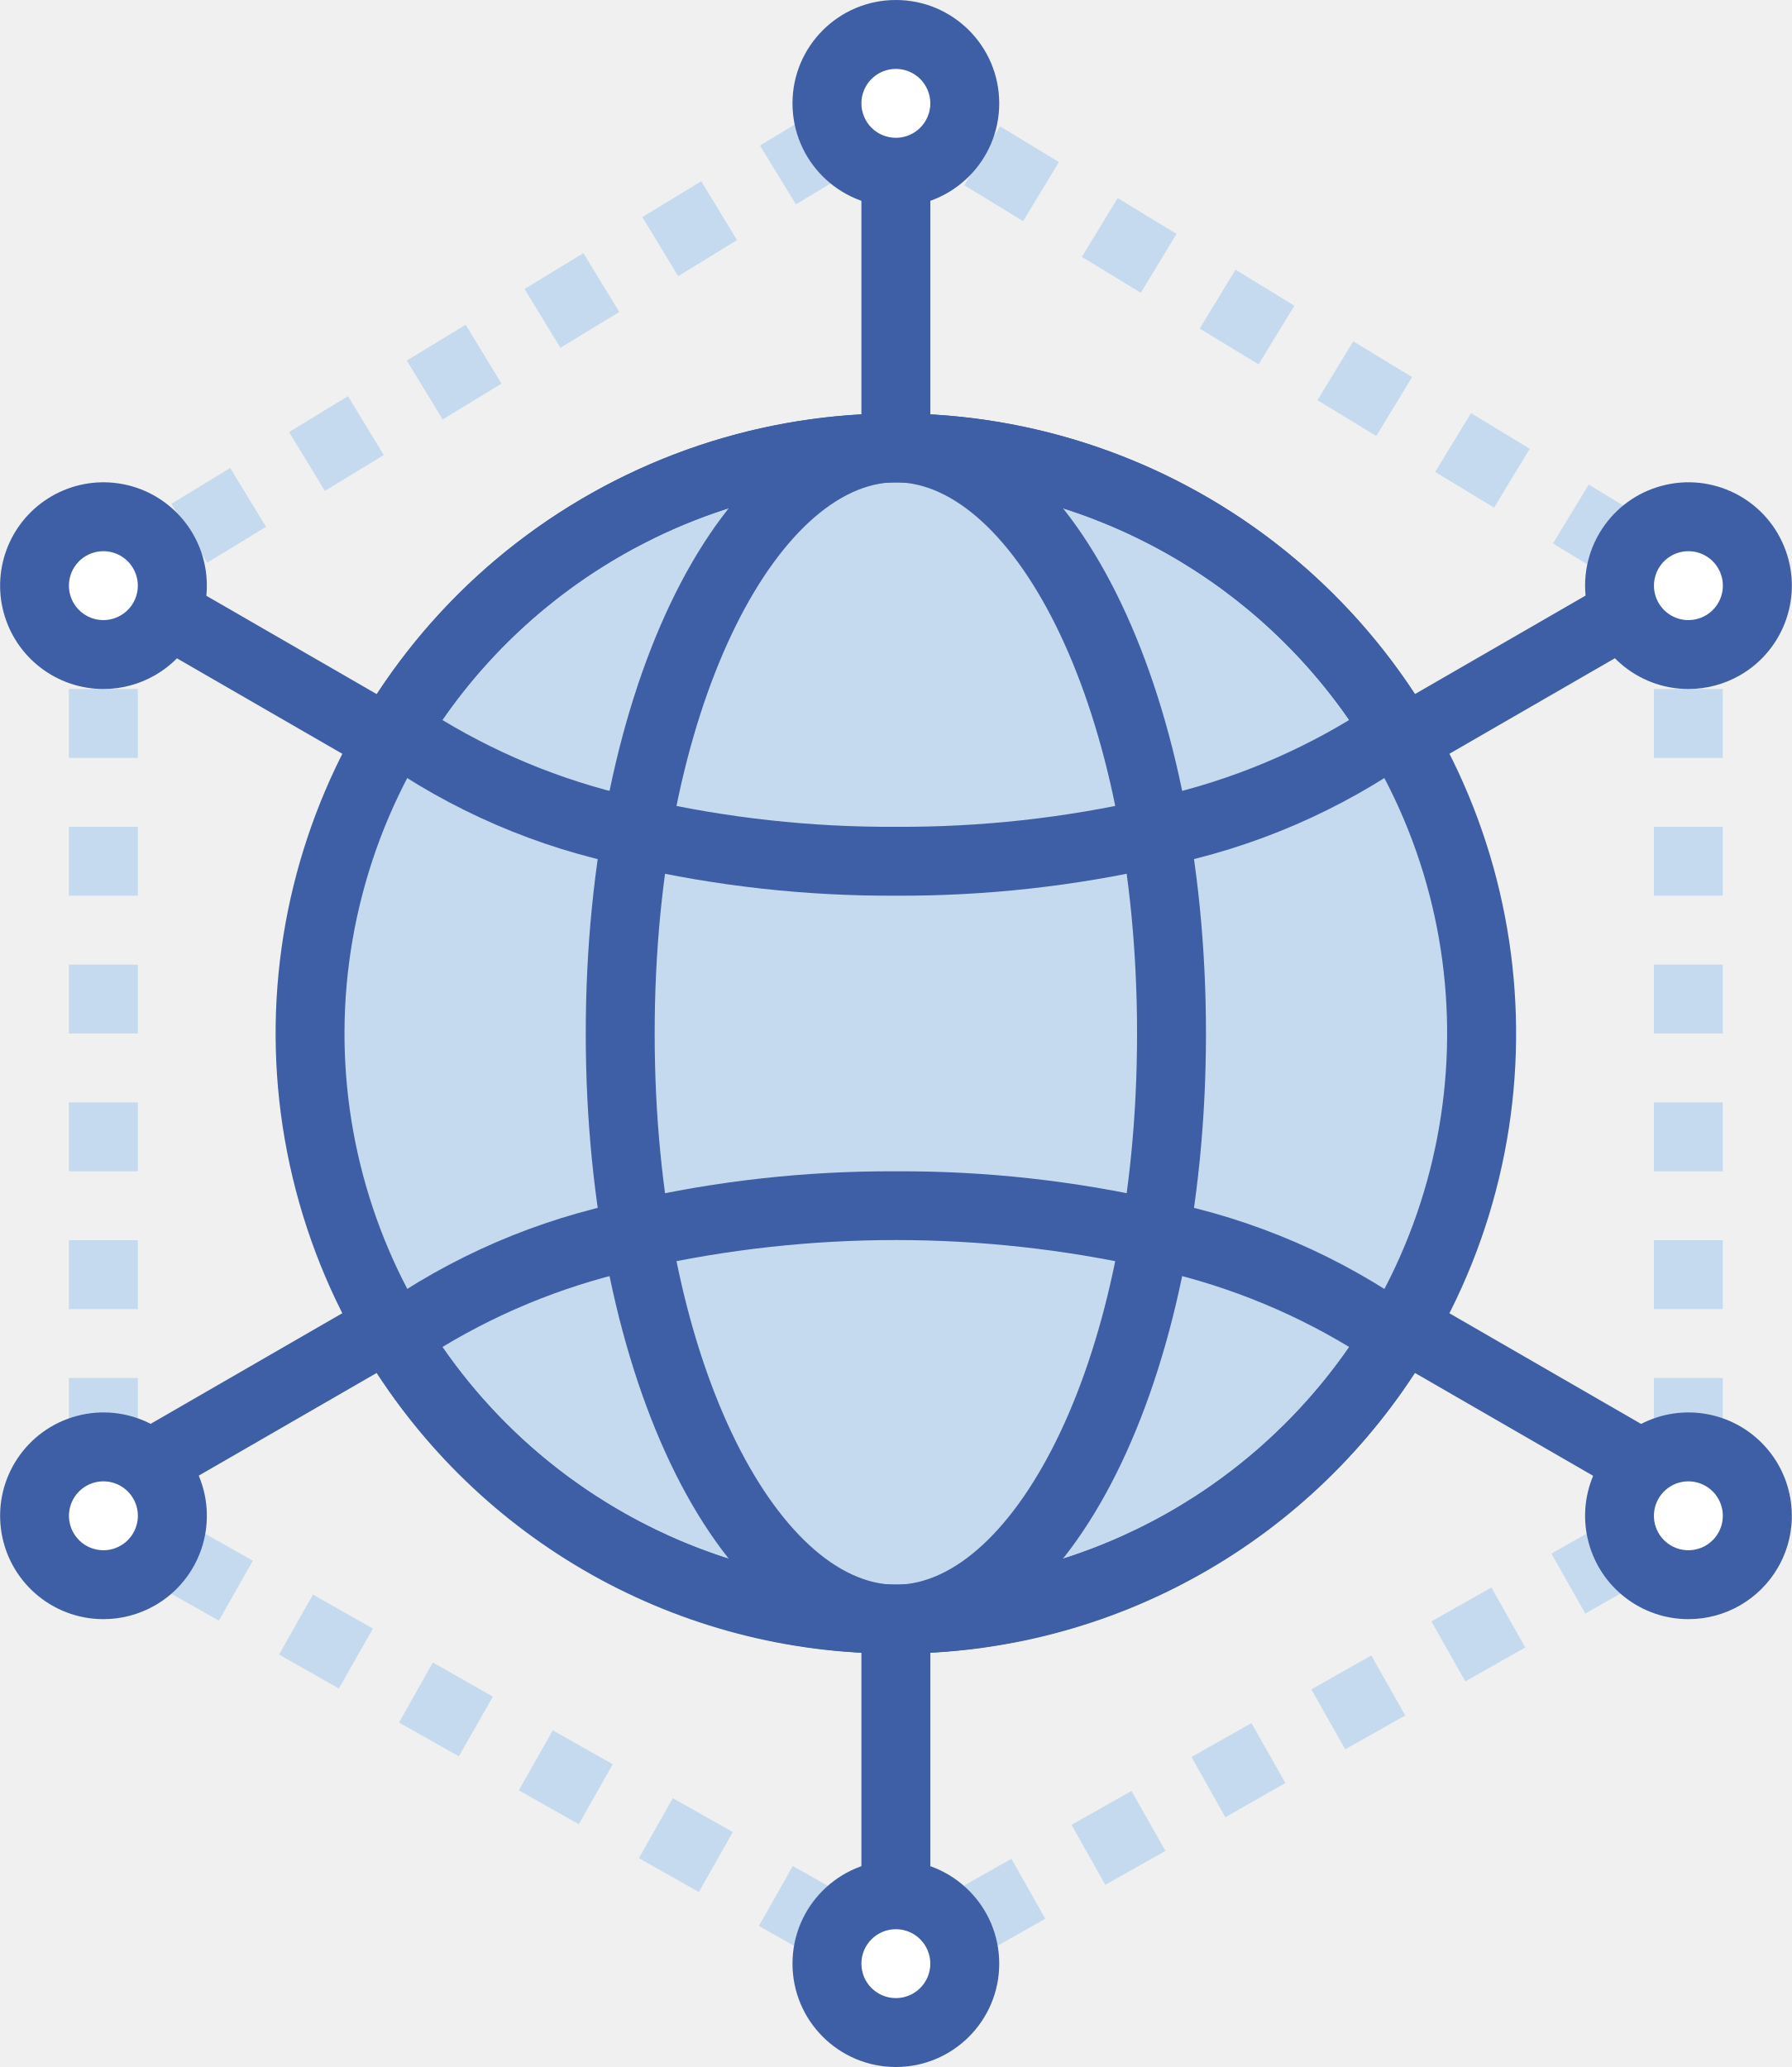
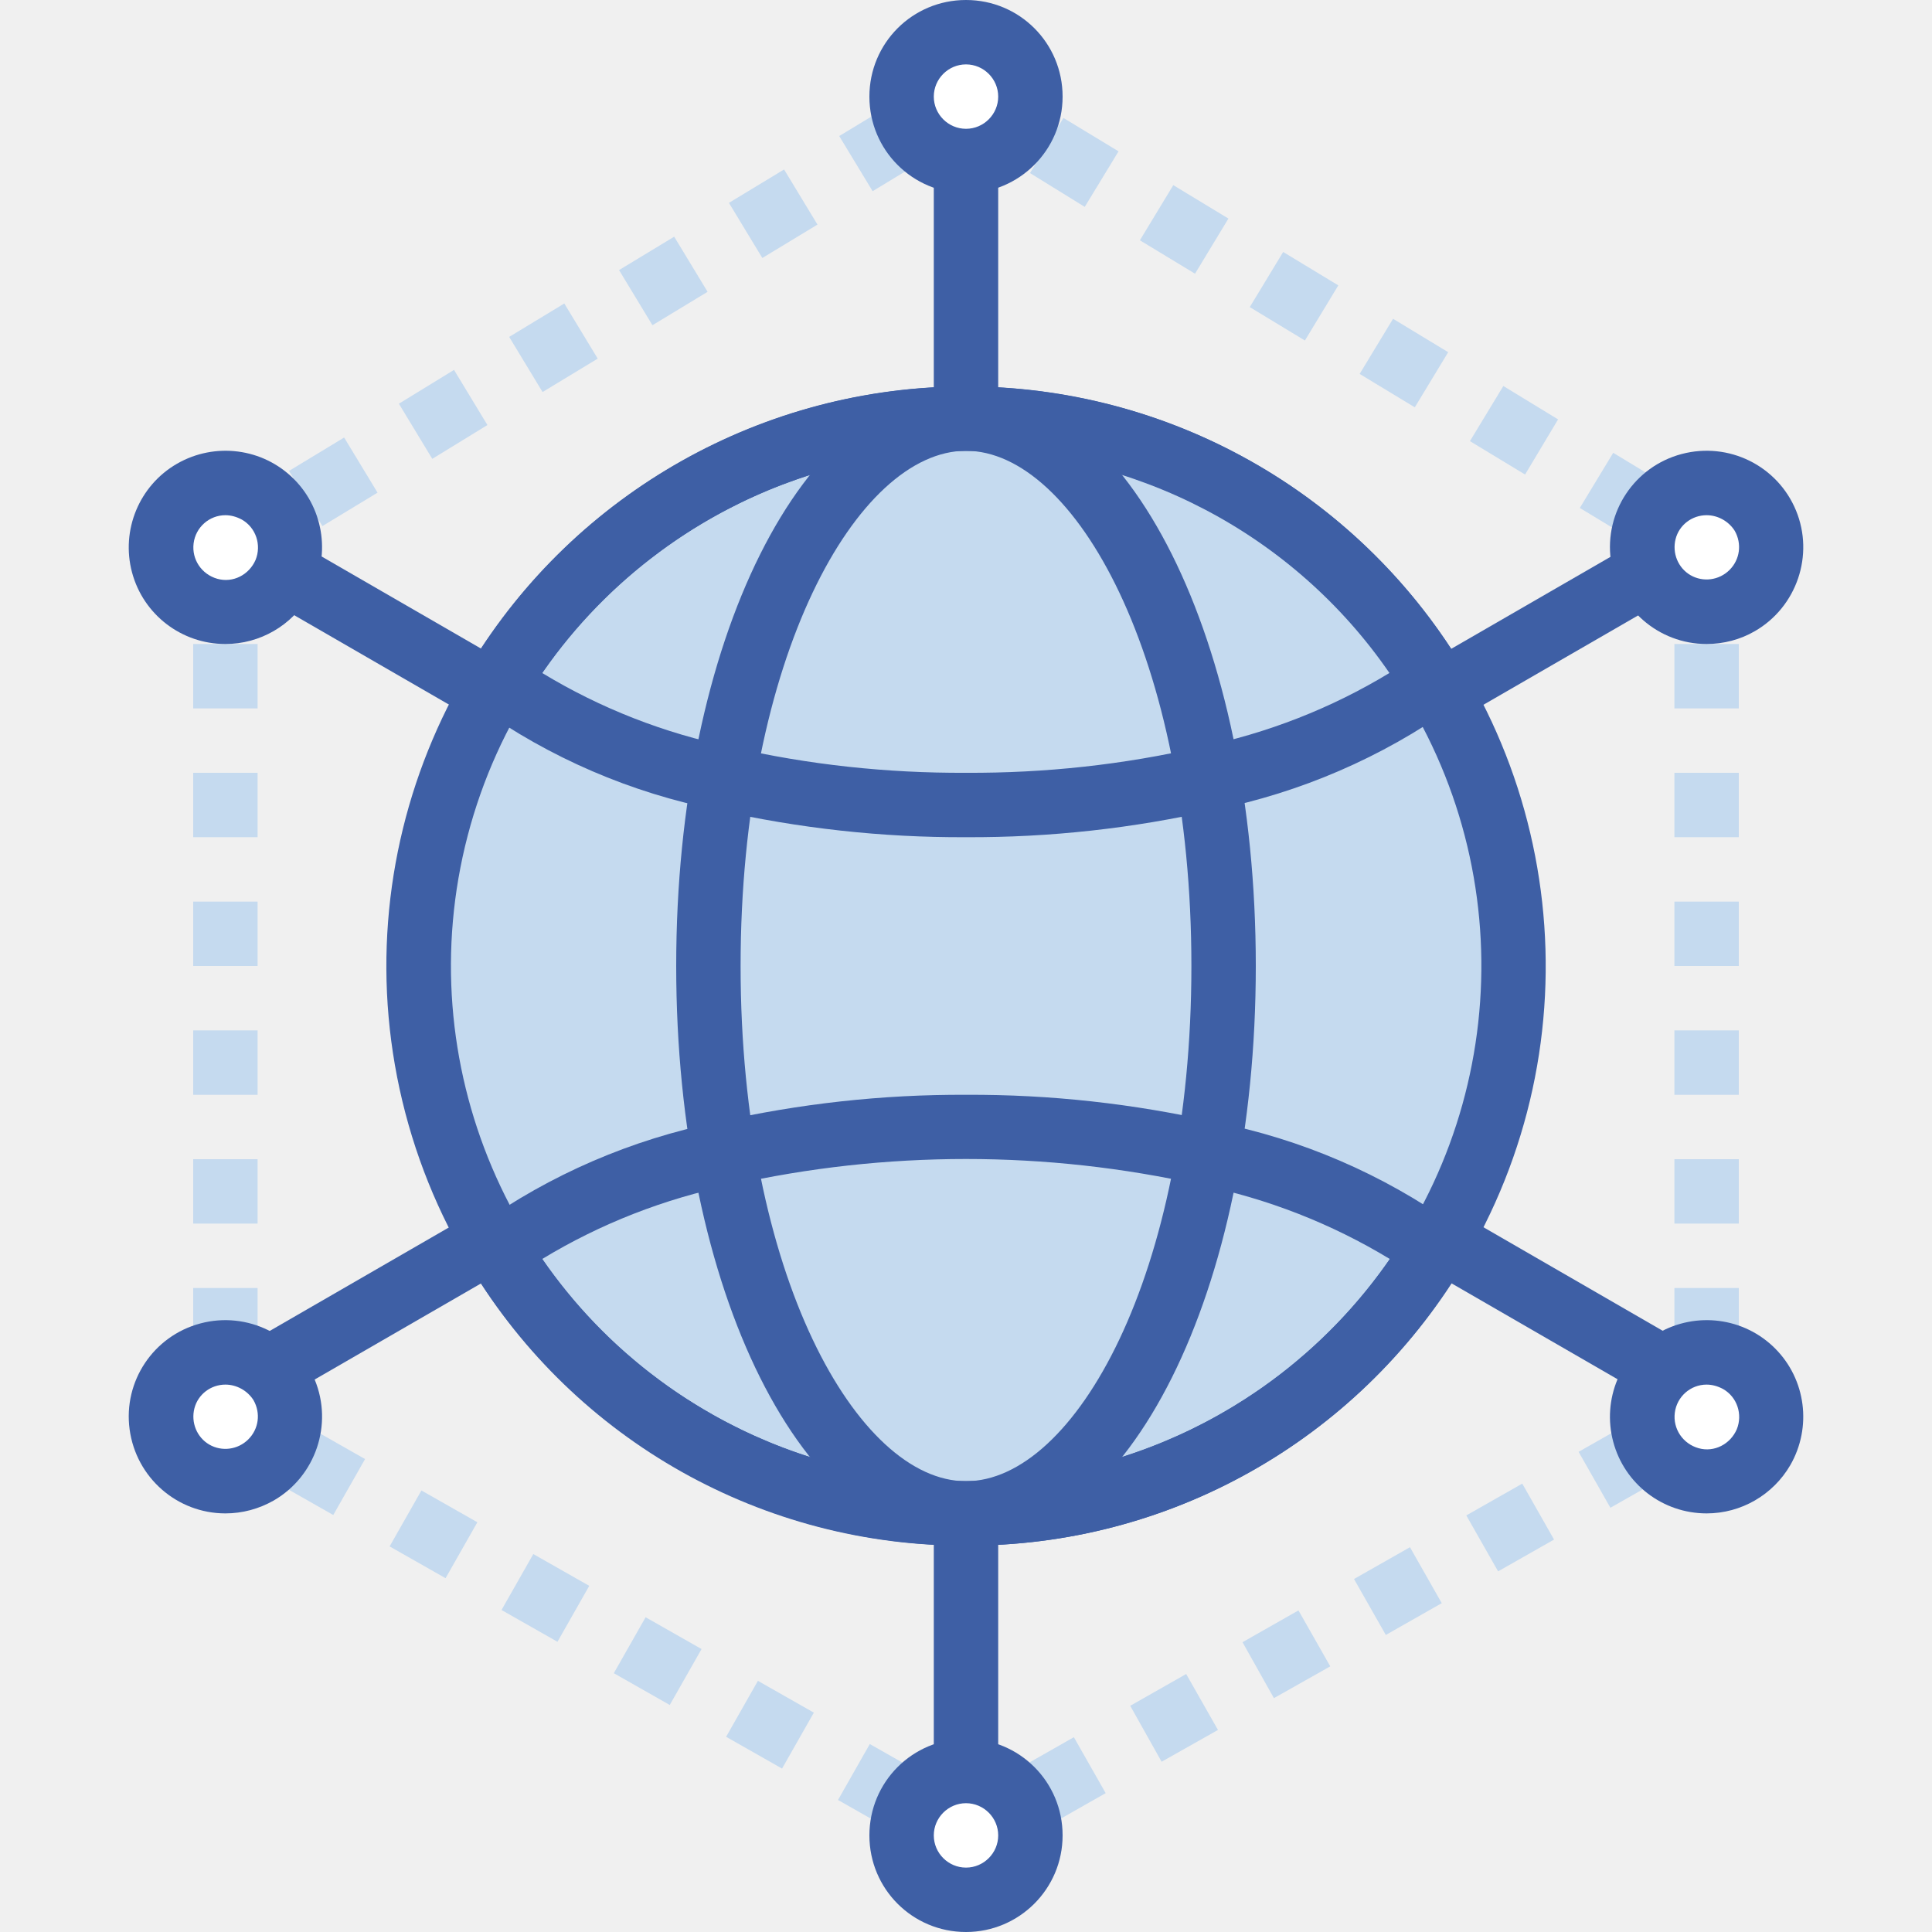
- <svg xmlns="http://www.w3.org/2000/svg" id="Layer_1" data-name="Layer 1" viewBox="0 0 416.02 480">
-   <defs>
-     <style>.cls-1{fill:#c5daef;}.cls-2{fill:#fff;}.cls-3{fill:#3e5fa5;}</style>
-   </defs>
-   <path class="cls-1" d="M300,193.37a277.56,277.56,0,0,1,0,93.26,145.82,145.82,0,0,1,56.08,24.08,136,136,0,0,0,0-141.44A145.52,145.52,0,0,1,300,193.35Z" transform="translate(-32)" />
-   <path class="cls-1" d="M179.93,286.63a277.56,277.56,0,0,1,0-93.26,145.82,145.82,0,0,1-56.08-24.08,136,136,0,0,0,0,141.44,145.52,145.52,0,0,1,56.08-24.08Z" transform="translate(-32)" />
-   <path class="cls-2" d="M256,24A16,16,0,1,1,240,8,16,16,0,0,1,256,24Z" transform="translate(-32)" />
-   <path class="cls-1" d="M179.93,286.63a275.31,275.31,0,0,1,120.11,0,277.56,277.56,0,0,0,0-93.26A265.53,265.53,0,0,1,240,200a265.51,265.51,0,0,1-60-6.63A277.56,277.56,0,0,0,179.93,286.63Z" transform="translate(-32)" />
-   <path class="cls-1" d="M300,193.37a145.82,145.82,0,0,0,56.08-24.08A135.71,135.71,0,0,0,240,104C267.61,104,291.07,141.27,300,193.37Z" transform="translate(-32)" />
-   <path class="cls-1" d="M123.82,169.28a145.71,145.71,0,0,0,56.09,24.08C188.9,141.27,212.36,104,240,104A135.73,135.73,0,0,0,123.82,169.28Z" transform="translate(-32)" />
-   <path class="cls-1" d="M179.93,193.37A265.51,265.51,0,0,0,240,200,265.53,265.53,0,0,0,300,193.37c-9-52.1-32.43-89.37-60.06-89.37S188.9,141.27,179.93,193.37Z" transform="translate(-32)" />
-   <path class="cls-1" d="M300,286.63c-9,52.1-32.43,89.37-60.06,89.37a135.7,135.7,0,0,0,116.16-65.28,145.63,145.63,0,0,0-56.07-24.08Z" transform="translate(-32)" />
-   <path class="cls-1" d="M179.93,286.63a145.82,145.82,0,0,0-56.08,24.08A135.71,135.71,0,0,0,240,376C212.36,376,188.9,338.73,179.93,286.63Z" transform="translate(-32)" />
-   <path class="cls-1" d="M300,286.63a275.31,275.31,0,0,0-120.11,0c9,52.1,32.43,89.37,60,89.37S291.07,338.73,300,286.63Z" transform="translate(-32)" />
-   <path class="cls-2" d="M48,149.86A16,16,0,0,0,69.84,144a15.68,15.68,0,0,0,.8-1.77L66.78,140l3.86,2.23A16,16,0,1,0,48,149.86Z" transform="translate(-32)" />
-   <path class="cls-2" d="M64,365.86A16,16,0,1,0,42.13,360,16,16,0,0,0,64,365.86Z" transform="translate(-32)" />
-   <path class="cls-2" d="M256,456a16,16,0,1,1-16-16A16,16,0,0,1,256,456Z" transform="translate(-32)" />
-   <path class="cls-2" d="M416,365.86A16,16,0,1,0,410.13,344,16,16,0,0,0,416,365.86Z" transform="translate(-32)" />
-   <path class="cls-2" d="M409.33,142.22l3.86-2.22-3.86,2.22a15.83,15.83,0,0,0,.8,1.78,16.73,16.73,0,1,0-.8-1.78Z" transform="translate(-32)" />
-   <path class="cls-3" d="M232,40h16v64H232Z" transform="translate(-32)" />
-   <path class="cls-3" d="M62.78,146.93l8-13.85,55.42,32-8,13.85Z" transform="translate(-32)" />
-   <path class="cls-3" d="M232,376h16v64H232Z" transform="translate(-32)" />
-   <path class="cls-3" d="M240,384c-40.37,0-72-63.26-72-144S199.61,96,240,96s72,63.26,72,144S280.36,384,240,384Zm0-272c-27,0-56,51.43-56,128s29,128,56,128,56-51.43,56-128S267,112,240,112Z" transform="translate(-32)" />
-   <path class="cls-3" d="M240,208a271.46,271.46,0,0,1-61.9-6.85,153.14,153.14,0,0,1-59.15-25.54l-5.66-4.38,3.71-6.1a144,144,0,0,1,246,0l3.72,6.1L361,175.61a153.37,153.37,0,0,1-59.2,25.55A271.6,271.6,0,0,1,240,208ZM134.71,167.2a149,149,0,0,0,47,18.4A255.83,255.83,0,0,0,240,192a255.4,255.4,0,0,0,58.25-6.4,149.32,149.32,0,0,0,47-18.4,128,128,0,0,0-210.55,0Z" transform="translate(-32)" />
-   <path class="cls-3" d="M240,384a142.91,142.91,0,0,1-123-69.13l-3.71-6.1,5.66-4.38a153.37,153.37,0,0,1,59.2-25.55A271.58,271.58,0,0,1,240,272a271.48,271.48,0,0,1,61.91,6.85A153.14,153.14,0,0,1,361,304.39l5.66,4.38-3.72,6.1A142.88,142.88,0,0,1,240,384ZM134.71,312.8a128,128,0,0,0,210.55,0,149,149,0,0,0-47-18.4,267.09,267.09,0,0,0-116.55,0A149.32,149.32,0,0,0,134.71,312.8Z" transform="translate(-32)" />
-   <path class="cls-3" d="M62.77,333.07l55.43-32,8,13.86-55.43,32Z" transform="translate(-32)" />
-   <path class="cls-3" d="M353.77,314.93l8-13.86,55.42,32-8,13.86Z" transform="translate(-32)" />
-   <path class="cls-3" d="M353.77,165.07l55.43-32,8,13.86-55.42,32Z" transform="translate(-32)" />
-   <path class="cls-1" d="M216.79,47.47,208.46,33.8l13.68-8.31,8.32,13.71ZM80.1,130.67,71.78,117l13.67-8.32,8.32,13.66ZM107.43,114l-8.32-13.67L112.79,92l8.32,13.67ZM134.77,97.4l-8.32-13.67,13.67-8.32,8.32,13.67Zm27.34-16.63L153.79,67.1l13.67-8.32,8.32,13.67Zm27.34-16.64L181.14,50.4l13.67-8.31,8.32,13.67Z" transform="translate(-32)" />
-   <path class="cls-1" d="M64,336H48V320H64Zm0-32H48V288H64Zm0-32H48V256H64Zm0-32H48V224H64Zm0-32H48V192H64Zm0-32H48V160H64Z" transform="translate(-32)" />
-   <path class="cls-1" d="M222.13,455.13l-13.93-7.88,7.87-13.93L230,441.19Zm-27.86-15.76-13.93-7.87,7.87-13.93,13.93,7.87Zm-27.89-15.75-13.92-7.88,7.88-13.92,13.93,7.87Zm-27.85-15.76L124.64,400l7.87-13.94L146.44,394Zm-27.85-15.75-13.89-7.88,7.87-13.93,13.93,7.88ZM82.82,376.35,68.9,368.48l7.88-13.93,13.92,7.88Z" transform="translate(-32)" />
-   <path class="cls-1" d="M260.79,453.45l-7.88-13.93,13.92-7.87,7.87,13.92Zm27.84-15.75-7.84-13.93,13.92-7.88,7.88,13.93ZM316.49,422,308.64,408l13.92-7.87,7.88,13.92Zm27.85-15.77-7.88-13.92,13.93-7.88,7.88,13.93Zm27.87-15.78-7.87-13.93,13.93-7.87,7.87,13.93Zm27.86-15.75-7.87-13.93,13.93-7.88L414,366.78Z" transform="translate(-32)" />
-   <path class="cls-1" d="M432,336H416V320h16Zm0-32H416V288h16Zm0-32H416V256h16Zm0-32H416V224h16Zm0-32H416V192h16Zm0-32H416V160h16Z" transform="translate(-32)" />
-   <path class="cls-1" d="M406.23,134.51l-13.68-8.31,8.32-13.67,13.67,8.31Zm-27.34-16.63-13.68-8.28,8.33-13.67,13.64,8.28Zm-27.35-16.63-13.66-8.32,8.32-13.67,13.66,8.31ZM324.21,84.62,310.54,76.3l8.32-13.68L332.53,71ZM296.87,68l-13.69-8.34L291.5,46l13.67,8.32ZM269.54,51.36,255.86,43l8.32-13.67,13.68,8.31Z" transform="translate(-32)" />
-   <path class="cls-3" d="M240,16a8,8,0,1,0,8,8A8,8,0,0,0,240,16Zm0,32a24,24,0,1,1,24-24A24,24,0,0,1,240,48Z" transform="translate(-32)" />
-   <path class="cls-3" d="M424,128a8,8,0,1,0,6.94,4A8,8,0,0,0,424,128Zm.06,32A24,24,0,1,1,436,156.8,24,24,0,0,1,424,160Z" transform="translate(-32)" />
-   <path class="cls-3" d="M424,376a24,24,0,1,1,20.81-12A24,24,0,0,1,424,376Zm0-32a8,8,0,1,0,4,1.07A8,8,0,0,0,424,344Z" transform="translate(-32)" />
-   <path class="cls-3" d="M240,480a24,24,0,1,1,24-24A24,24,0,0,1,240,480Zm0-32a8,8,0,1,0,8,8A8,8,0,0,0,240,448Z" transform="translate(-32)" />
-   <path class="cls-3" d="M56,376a24,24,0,1,1,12-3.2A24,24,0,0,1,56,376ZM56,344a8,8,0,1,0,6.94,4A8,8,0,0,0,56,344Z" transform="translate(-32)" />
-   <path class="cls-3" d="M56,160a24,24,0,1,1,20.81-12A24,24,0,0,1,56,160Zm0-32a8,8,0,1,0,4,1.07A8,8,0,0,0,56,128Z" transform="translate(-32)" />
-   <path class="cls-3" d="M240,384a144,144,0,1,1,123-69.11A144,144,0,0,1,240,384Zm0-272a128,128,0,1,0,109.34,61.46A128,128,0,0,0,240,112Z" transform="translate(-32)" />
+ <svg xmlns="http://www.w3.org/2000/svg" version="1.1" id="Layer_1" x="0px" y="0px" viewBox="0 0 480 480" style="enable-background:new 0 0 480 480;" xml:space="preserve">
+   <style type="text/css">
+ 	.st0{fill:#C5DAEF;}
+ 	.st1{fill:#FFFFFF;}
+ 	.st2{fill:#3E5FA5;}
+ </style>
+   <path class="st0" d="M300,193.4c5.3,30.9,5.3,62.4,0,93.3c20.2,4,39.3,12.2,56.1,24.1c26.4-43.4,26.4-98,0-141.4  C339.3,181.2,320.2,189.4,300,193.4L300,193.4z" />
+   <path class="st0" d="M179.9,286.6c-5.3-30.9-5.3-62.4,0-93.3c-20.2-4-39.3-12.2-56.1-24.1c-26.4,43.4-26.4,98,0,141.4  C140.6,298.8,159.7,290.6,179.9,286.6L179.9,286.6z" />
+   <path class="st1" d="M256,24c0,8.8-7.2,16-16,16s-16-7.2-16-16s7.2-16,16-16S256,15.2,256,24z" />
+   <path class="st0" d="M179.9,286.6c39.5-8.8,80.6-8.8,120.1,0c5.3-30.9,5.3-62.4,0-93.3c-19.7,4.5-39.8,6.7-60.1,6.6  c-20.2,0.1-40.4-2.1-60.1-6.6C174.7,224.2,174.7,255.8,179.9,286.6z" />
+   <path class="st0" d="M300,193.4c20.2-4,39.3-12.2,56.1-24.1C331.5,128.7,287.4,104,240,104C267.6,104,291.1,141.3,300,193.4z" />
+   <path class="st0" d="M123.8,169.3c16.8,11.9,35.9,20.1,56.1,24.1c9-52.1,32.5-89.4,60.1-89.4C192.5,103.9,148.5,128.7,123.8,169.3z" />
+   <path class="st0" d="M179.9,193.4c19.7,4.5,39.8,6.7,60.1,6.6c20.2,0.1,40.4-2.1,60.1-6.6c-9-52.1-32.4-89.4-60.1-89.4  S188.9,141.3,179.9,193.4z" />
+   <path class="st0" d="M300,286.6c-9,52.1-32.4,89.4-60.1,89.4c47.5,0.1,91.5-24.7,116.2-65.3C339.4,298.8,320.2,290.6,300,286.6  L300,286.6z" />
+   <path class="st0" d="M179.9,286.6c-20.2,4-39.3,12.2-56.1,24.1C148.5,351.3,192.5,376,240,376C212.4,376,188.9,338.7,179.9,286.6z" />
+   <path class="st0" d="M300,286.6c-39.5-8.8-80.6-8.8-120.1,0c9,52.1,32.4,89.4,60.1,89.4S291.1,338.7,300,286.6z" />
+   <path class="st1" d="M48,149.9c7.7,4.4,17.4,1.8,21.9-5.9c0.3-0.6,0.6-1.2,0.8-1.8l-3.9-2.2l3.9,2.2c3.4-7.9-0.1-17.1-7.9-20.7  c-7.8-3.7-17.1-0.5-21,7.1C37.8,136.2,40.5,145.6,48,149.9z" />
+   <path class="st1" d="M64,365.9c7.7-4.4,10.3-14.2,5.9-21.9s-14.2-10.3-21.9-5.9s-10.3,14.2-5.9,21.9S56.3,370.3,64,365.9z" />
+   <path class="st1" d="M256,456c0,8.8-7.2,16-16,16s-16-7.2-16-16s7.2-16,16-16S256,447.2,256,456z" />
+   <path class="st1" d="M416,365.9c7.7,4.4,17.4,1.8,21.9-5.9c4.4-7.7,1.8-17.4-5.9-21.9s-17.4-1.8-21.9,5.9S408.3,361.4,416,365.9z" />
+   <path class="st1" d="M409.3,142.2l3.9-2.2L409.3,142.2c0.2,0.6,0.5,1.2,0.8,1.8c4.2,8,14,11.2,22.1,7.3c8.1-4,11.7-13.7,7.9-21.9  s-13.3-12-21.7-8.6C410.2,124.3,406.1,133.8,409.3,142.2z" />
+   <path class="st2" d="M232,40h16v64h-16V40z" />
+   <path class="st2" d="M62.8,146.9l8-13.9l55.4,32l-8,13.9L62.8,146.9z" />
+   <path class="st2" d="M232,376h16v64h-16V376z" />
+   <path class="st2" d="M240,384c-40.4,0-72-63.3-72-144s31.6-144,72-144s72,63.3,72,144S280.4,384,240,384z M240,112  c-27,0-56,51.4-56,128s29,128,56,128s56-51.4,56-128S267,112,240,112z" />
+   <path class="st2" d="M240,208c-20.8,0.1-41.6-2.2-61.9-6.8c-21.3-4.2-41.5-12.9-59.2-25.5l-5.7-4.4l3.7-6.1  C143.1,122.2,189.7,96,240,96c50.3,0,96.9,26.2,123,69.1l3.7,6.1l-5.7,4.4c-17.7,12.6-37.9,21.3-59.2,25.6  C281.6,205.8,260.8,208.1,240,208z M134.7,167.2c14.5,8.8,30.4,15,47,18.4c19.1,4.4,38.7,6.5,58.3,6.4c19.6,0.1,39.1-2,58.2-6.4  c16.6-3.4,32.5-9.6,47-18.4C321.4,132.6,282,112,240,112S158.6,132.6,134.7,167.2z" />
+   <path class="st2" d="M240,384c-50.3,0.2-97-26-123-69.1l-3.7-6.1l5.7-4.4c17.7-12.6,37.9-21.3,59.2-25.6c20.3-4.6,41-6.9,61.9-6.8  c20.8-0.1,41.6,2.2,61.9,6.8c21.3,4.2,41.5,12.9,59.2,25.5l5.7,4.4l-3.7,6.1C337,358,290.3,384.2,240,384z M134.7,312.8  C158.6,347.4,198,368,240,368s81.4-20.6,105.3-55.2c-14.5-8.8-30.4-15-47-18.4c-38.4-8.6-78.2-8.6-116.6,0  C165.1,297.8,149.2,304,134.7,312.8z" />
+   <path class="st2" d="M62.8,333.1l55.4-32l8,13.9l-55.4,32L62.8,333.1z" />
+   <path class="st2" d="M353.8,314.9l8-13.9l55.4,32l-8,13.9L353.8,314.9z" />
+   <path class="st2" d="M353.8,165.1l55.4-32l8,13.9l-55.4,32L353.8,165.1z" />
+   <path class="st0" d="M216.8,47.5l-8.3-13.7l13.7-8.3l8.3,13.7L216.8,47.5z M80.1,130.7L71.8,117l13.7-8.3l8.3,13.7L80.1,130.7z   M107.4,114l-8.3-13.7l13.7-8.4l8.3,13.7L107.4,114z M134.8,97.4l-8.3-13.7l13.7-8.3l8.3,13.7L134.8,97.4z M162.1,80.8l-8.3-13.7  l13.7-8.3l8.3,13.7L162.1,80.8z M189.4,64.1l-8.3-13.7l13.7-8.3l8.3,13.7L189.4,64.1z" />
+   <path class="st0" d="M64,336H48v-16h16V336z M64,304H48v-16h16V304z M64,272H48v-16h16V272z M64,240H48v-16h16V240z M64,208H48v-16  h16V208z M64,176H48v-16h16V176z" />
+   <path class="st0" d="M222.1,455.1l-13.9-7.9l7.9-13.9l13.9,7.9L222.1,455.1z M194.3,439.4l-13.9-7.9l7.9-13.9l13.9,7.9L194.3,439.4z   M166.4,423.6l-13.9-7.9l7.9-13.9l13.9,7.9L166.4,423.6z M138.5,407.9l-13.9-7.9l7.9-13.9l13.9,7.9L138.5,407.9z M110.7,392.1  l-13.9-7.9l7.9-13.9l13.9,7.9L110.7,392.1z M82.8,376.4l-13.9-7.9l7.9-13.9l13.9,7.9L82.8,376.4z" />
+   <path class="st0" d="M260.8,453.4l-7.9-13.9l13.9-7.9l7.9,13.9L260.8,453.4z M288.6,437.7l-7.8-13.9l13.9-7.9l7.9,13.9L288.6,437.7z   M316.5,421.9l-7.8-13.9l13.9-7.9l7.9,13.9L316.5,421.9z M344.3,406.2l-7.9-13.9l13.9-7.9l7.9,13.9L344.3,406.2z M372.2,390.4  l-7.9-13.9l13.9-7.9l7.9,13.9L372.2,390.4z M400.1,374.6l-7.9-13.9l13.9-7.9l7.9,13.9L400.1,374.6z" />
+   <path class="st0" d="M432,336h-16v-16h16V336z M432,304h-16v-16h16V304z M432,272h-16v-16h16V272z M432,240h-16v-16h16V240z   M432,208h-16v-16h16V208z M432,176h-16v-16h16V176z" />
+   <path class="st0" d="M406.2,134.5l-13.7-8.3l8.3-13.7l13.7,8.3L406.2,134.5z M378.9,117.9l-13.7-8.3l8.3-13.7l13.6,8.3L378.9,117.9z   M351.5,101.2l-13.7-8.3l8.3-13.7l13.7,8.3L351.5,101.2z M324.2,84.6l-13.7-8.3l8.3-13.7l13.7,8.3L324.2,84.6z M296.9,68l-13.7-8.3  l8.3-13.7l13.7,8.3L296.9,68z M269.5,51.4L255.9,43l8.3-13.7l13.7,8.3L269.5,51.4z" />
+   <path class="st2" d="M240,16c-4.4,0-8,3.6-8,8s3.6,8,8,8s8-3.6,8-8S244.4,16,240,16z M240,48c-13.3,0-24-10.7-24-24s10.7-24,24-24  s24,10.7,24,24S253.2,48,240,48z" />
+   <path class="st2" d="M424,128c-3.6,0-6.8,2.4-7.7,5.9c-0.9,3.5,0.6,7.2,3.7,9s7.1,1.3,9.7-1.3c2.6-2.6,3.1-6.5,1.3-9.7  C429.5,129.5,426.8,128,424,128z M424,160c-12,0-22.2-8.9-23.8-20.9c-1.6-11.9,5.9-23.2,17.6-26.3s23.8,2.9,28.4,14s0.2,24-10.2,30  C432.4,158.9,428.2,160,424,160L424,160z" />
+   <path class="st2" d="M424,376c-10.9,0-20.4-7.3-23.2-17.8c-2.8-10.5,1.8-21.6,11.2-27c9.4-5.4,21.3-3.9,29,3.8  c7.7,7.7,9.2,19.6,3.8,29C440.5,371.4,432.6,376,424,376z M424,344c-4,0-7.4,3-7.9,7c-0.5,4,2,7.7,5.9,8.8s7.9-1,9.5-4.7  c1.5-3.7,0.1-8-3.4-10C426.8,344.4,425.4,344,424,344z" />
+   <path class="st2" d="M240,480c-13.3,0-24-10.7-24-24s10.7-24,24-24s24,10.7,24,24S253.2,480,240,480z M240,448c-4.4,0-8,3.6-8,8  s3.6,8,8,8s8-3.6,8-8S244.4,448,240,448z" />
+   <path class="st2" d="M56,376c-12,0-22.2-8.9-23.8-20.9c-1.6-11.9,5.9-23.2,17.6-26.3c11.6-3.1,23.8,2.9,28.4,14s0.2,24-10.2,30  C64.3,374.9,60.2,376,56,376z M56,344c-3.6,0-6.8,2.4-7.7,5.9c-0.9,3.5,0.6,7.2,3.7,9s7.1,1.3,9.7-1.3c2.6-2.6,3.1-6.5,1.3-9.7  C61.5,345.5,58.8,344,56,344z" />
+   <path class="st2" d="M56,160c-10.9,0-20.4-7.3-23.2-17.8c-2.8-10.5,1.8-21.6,11.2-27c9.4-5.4,21.3-3.9,29,3.8  c7.7,7.7,9.2,19.6,3.8,29C72.5,155.4,64.6,160,56,160z M56,128c-4,0-7.4,3-7.9,7c-0.5,4,2,7.7,5.9,8.8s7.9-1,9.5-4.7  c1.5-3.7,0.1-8-3.4-10C58.8,128.4,57.4,128,56,128z" />
+   <path class="st2" d="M240,384c-65.5,0-122.7-44.2-139.3-107.5c-16.6-63.4,11.7-129.9,68.8-162c57.1-32.1,128.6-21.6,174.1,25.5  c45.5,47.1,53.5,119,19.4,174.9C337,358,290.3,384.2,240,384z M240,112c-58.2,0-109.1,39.3-123.8,95.6  c-14.7,56.3,10.4,115.5,61.1,144c50.7,28.5,114.3,19.2,154.8-22.7s47.5-105.8,17.3-155.5C326.2,135.1,284.7,111.8,240,112z" />
</svg>
